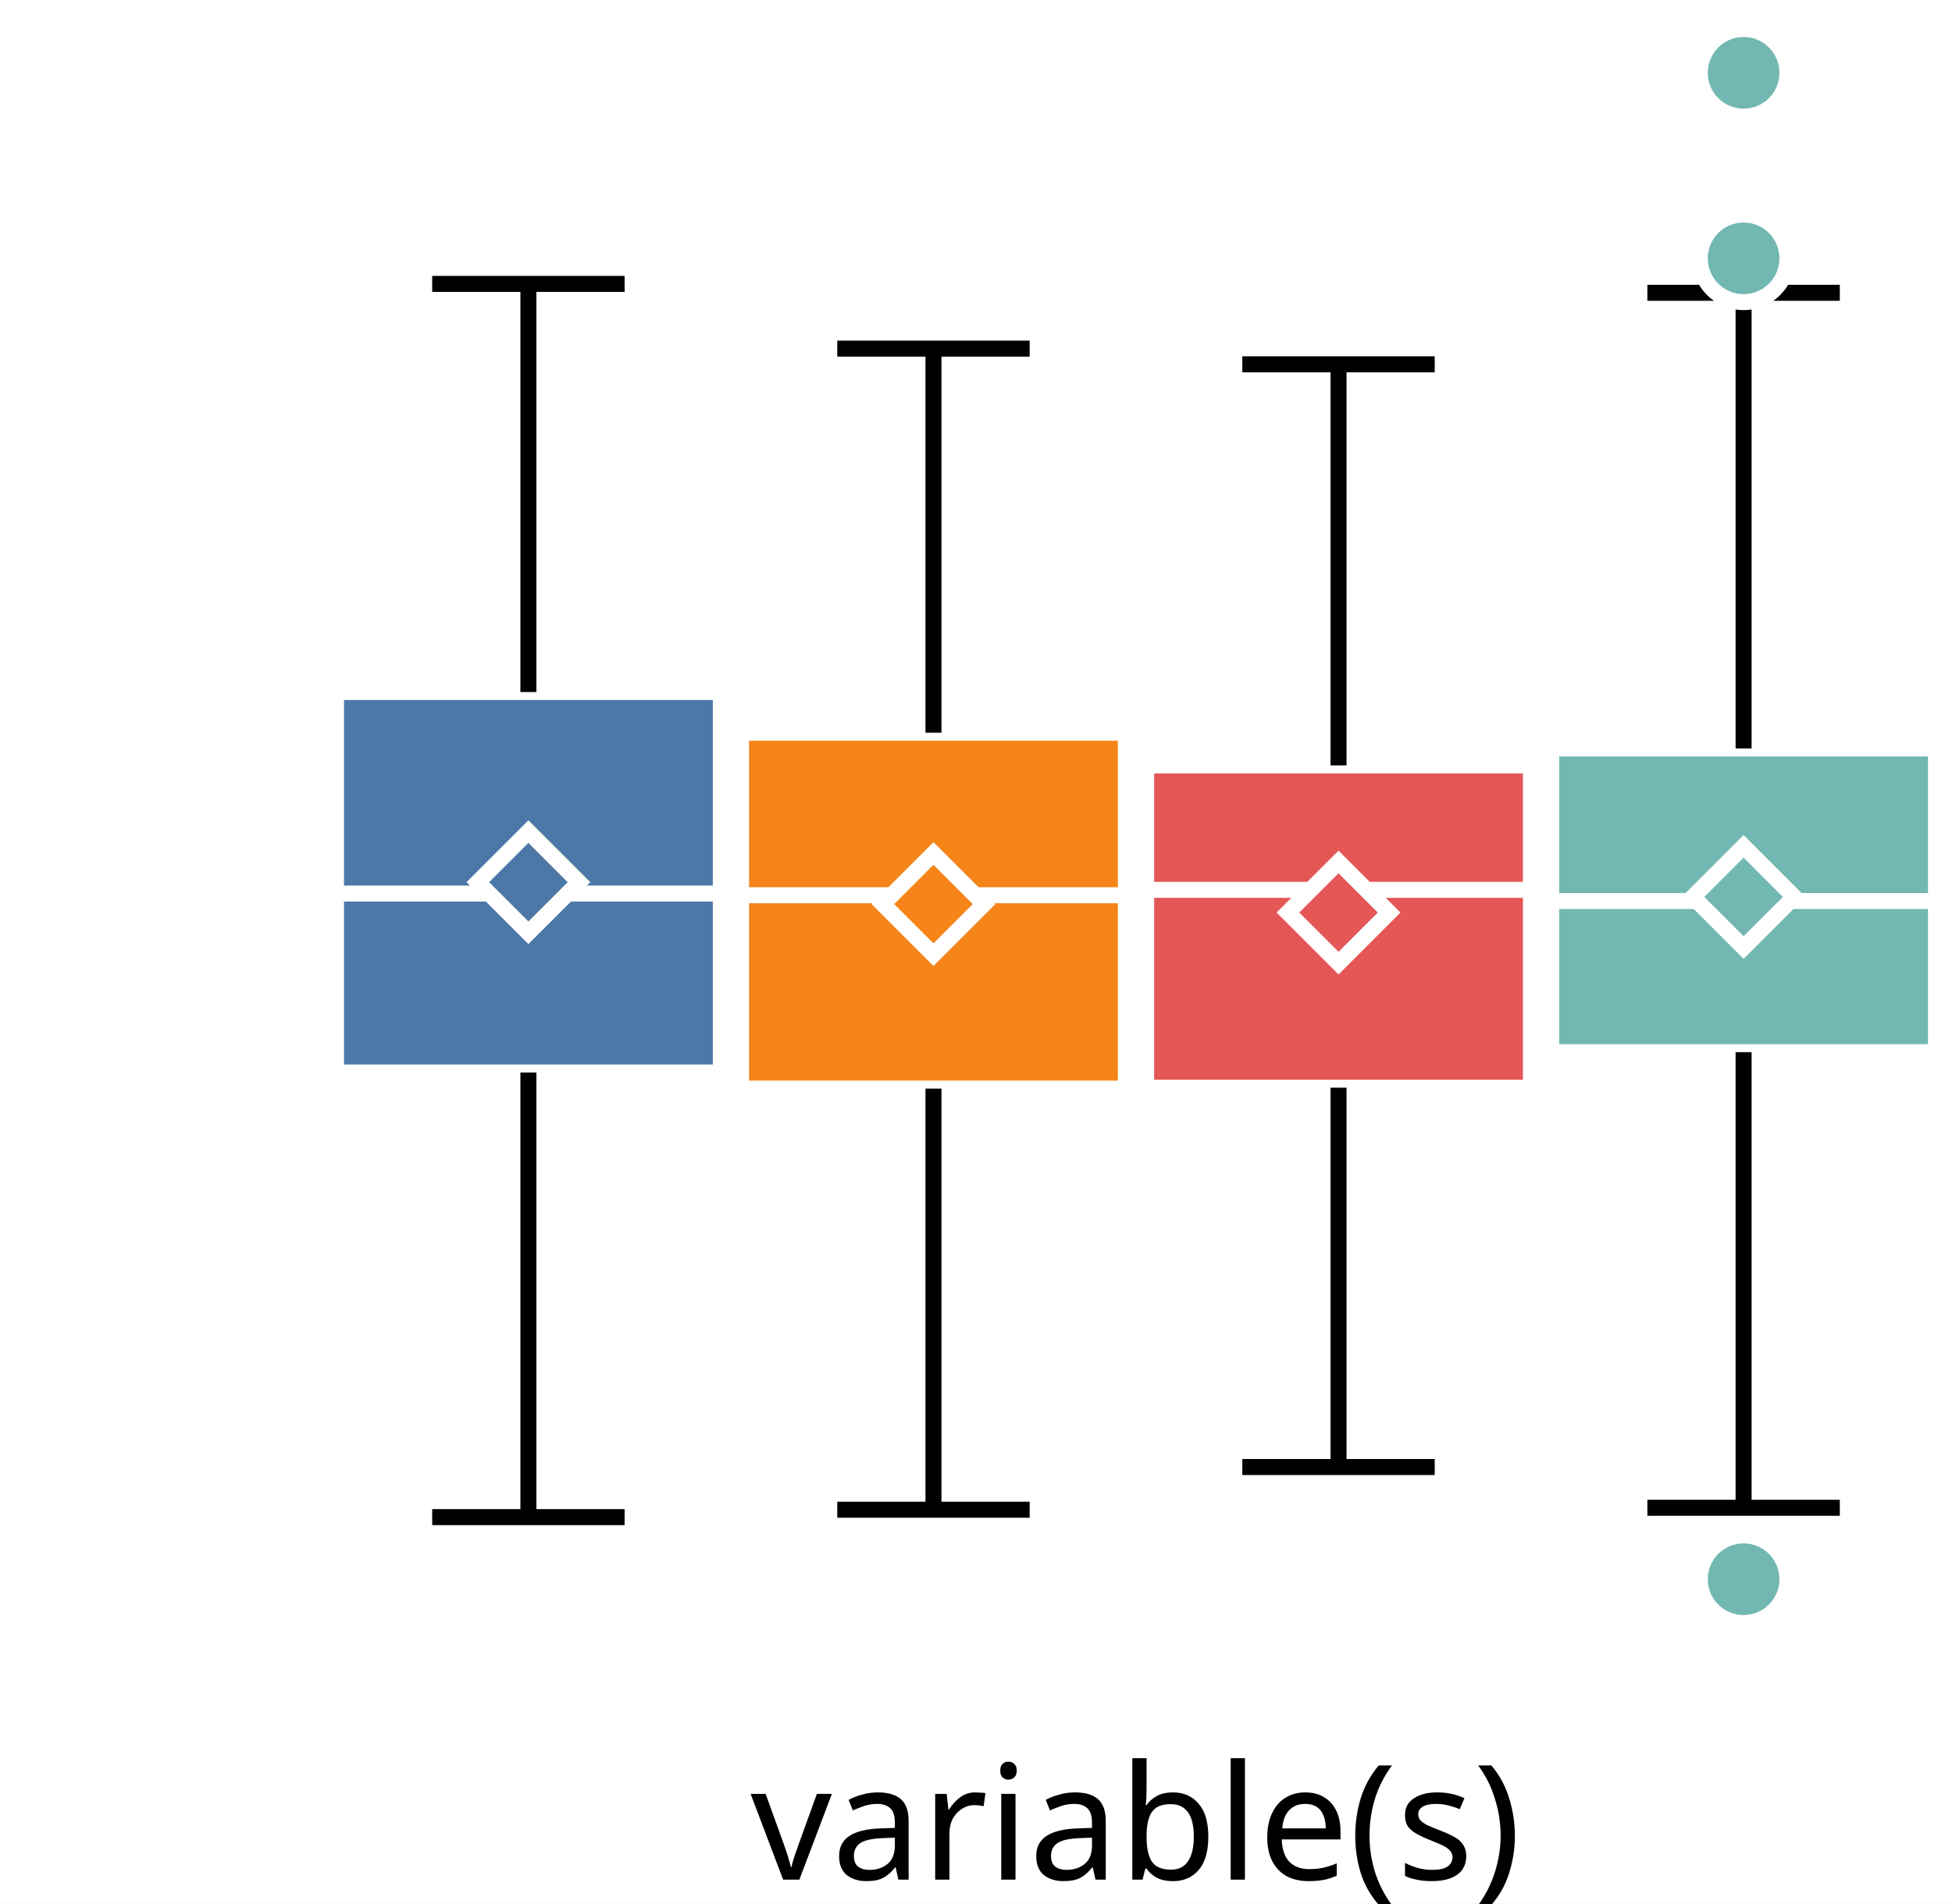
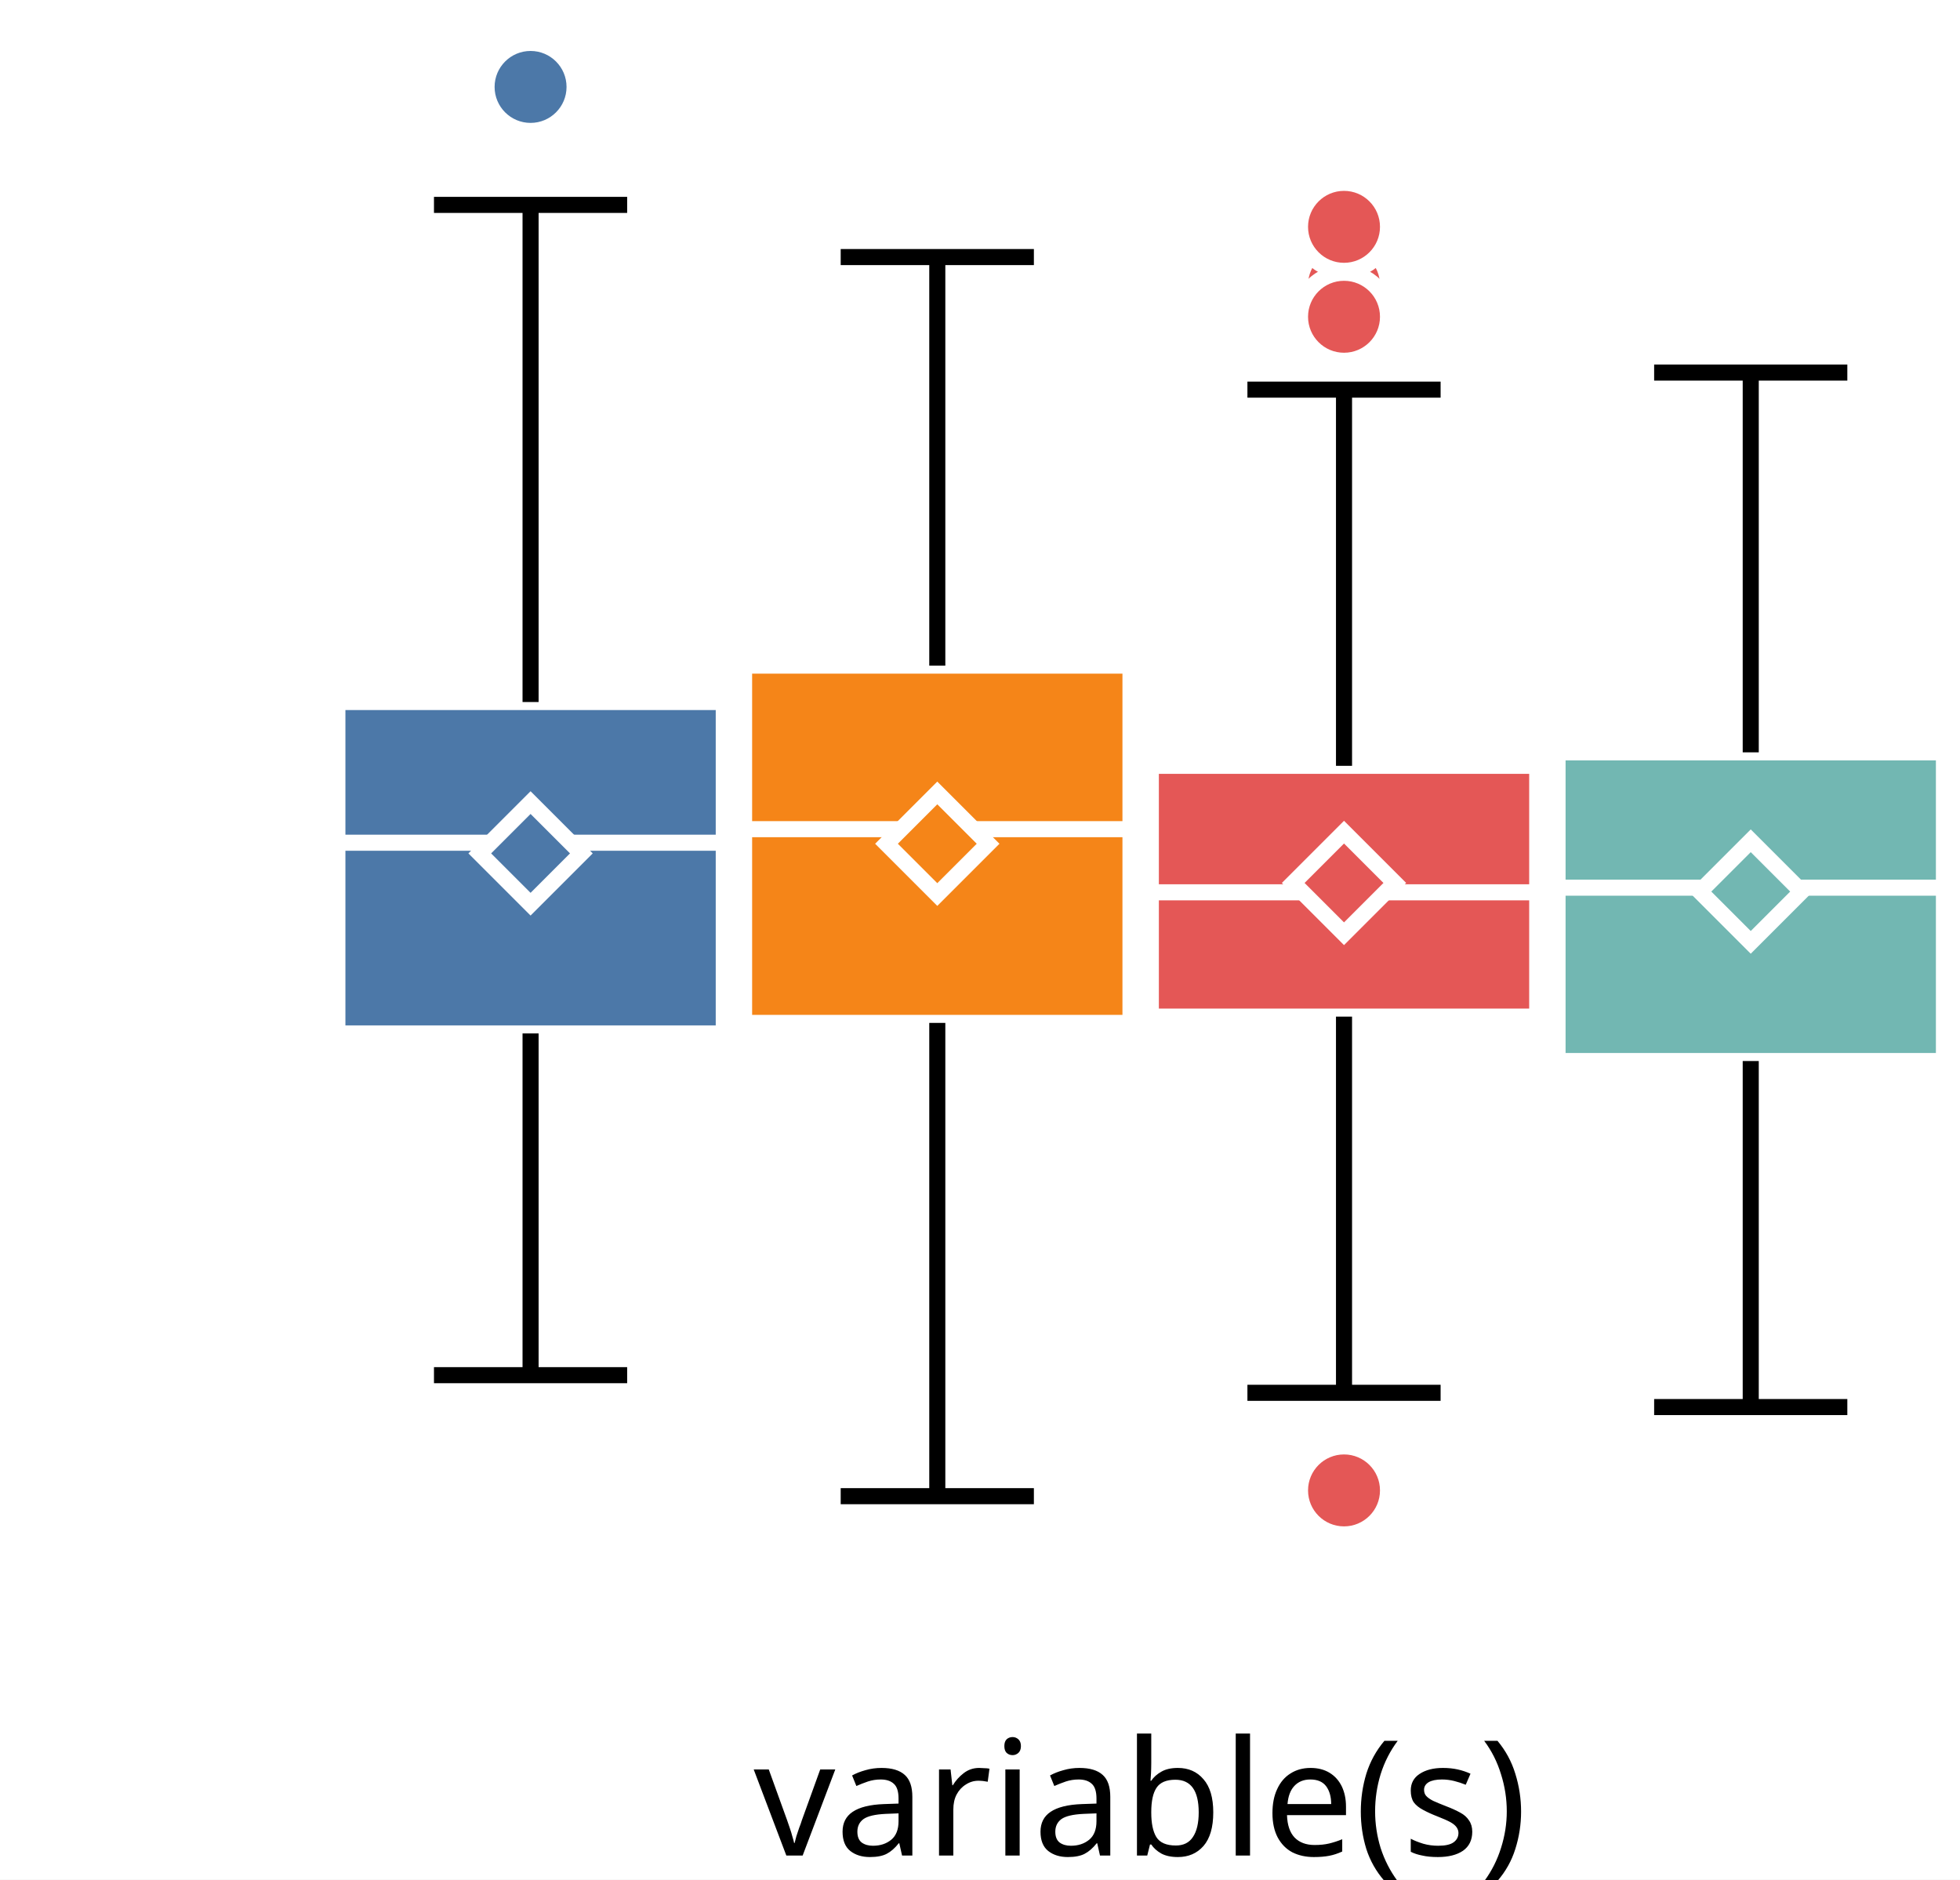
- <svg xmlns="http://www.w3.org/2000/svg" version="1.1" class="marks" width="122" height="119" viewBox="0 0 122 119">
-   <rect width="122" height="119" fill="white" />
-   <g fill="none" stroke-miterlimit="10" transform="translate(21,2)">
+ <svg xmlns="http://www.w3.org/2000/svg" version="1.1" class="marks" width="122" height="117" viewBox="0 0 122 117">
+   <rect width="122" height="117" fill="white" />
+   <g fill="none" stroke-miterlimit="10" transform="translate(21,0)">
    <g class="mark-group role-frame root" role="graphics-object" aria-roledescription="group mark container">
      <g transform="translate(0,0)">
        <path class="background" aria-hidden="true" d="M0,0h100v100h-100Z" />
        <g>
          <g class="mark-group role-axis" role="graphics-symbol" aria-roledescription="axis" aria-label="X-axis for a discrete scale with 1 value: variable(s)">
            <g transform="translate(0.5,100.5)">
              <path class="background" aria-hidden="true" d="M0,0h0v0h0Z" pointer-events="none" />
              <g>
                <g class="mark-rule role-axis-tick" pointer-events="none">
                  <line transform="translate(50,0)" x2="0" y2="5" stroke="white" stroke-width="1.01" opacity="1" />
                </g>
                <g class="mark-text role-axis-label" pointer-events="none">
                  <text text-anchor="middle" transform="translate(49.5,15)" font-family="sans-serif" font-size="10px" font-style="normal" font-weight="400" fill="black" opacity="1">variable(s)</text>
                </g>
              </g>
              <path class="foreground" aria-hidden="true" d="" pointer-events="none" display="none" />
            </g>
          </g>
          <g class="mark-group role-axis" role="graphics-symbol" aria-roledescription="axis" aria-label="Y-axis for a linear scale with values from −3 to 4">
            <g transform="translate(0.5,0.5)">
              <path class="background" aria-hidden="true" d="M0,0h0v0h0Z" pointer-events="none" />
              <g>
                <g class="mark-rule role-axis-tick" pointer-events="none">
                  <line transform="translate(0,85)" x2="-5" y2="0" stroke="white" stroke-width="1.01" opacity="1" />
                  <line transform="translate(0,54)" x2="-5" y2="0" stroke="white" stroke-width="1.01" opacity="1" />
                  <line transform="translate(0,23)" x2="-5" y2="0" stroke="white" stroke-width="1.01" opacity="1" />
                </g>
                <g class="mark-text role-axis-label" pointer-events="none">
                  <text text-anchor="end" transform="translate(-7,87.61538)" font-family="sans-serif" font-size="10px" font-style="normal" font-weight="400" fill="white" opacity="1">−2</text>
                  <text text-anchor="end" transform="translate(-7,56.84615)" font-family="sans-serif" font-size="10px" font-style="normal" font-weight="400" fill="white" opacity="1">0</text>
                  <text text-anchor="end" transform="translate(-7,26.07692)" font-family="sans-serif" font-size="10px" font-style="normal" font-weight="400" fill="white" opacity="1">2</text>
                </g>
              </g>
              <path class="foreground" aria-hidden="true" d="" pointer-events="none" display="none" />
            </g>
          </g>
          <g class="mark-group role-scope" role="graphics-object" aria-roledescription="group mark container">
            <g transform="translate(0,0)">
              <path class="background" aria-hidden="true" d="M0,0h0v0h0Z" />
              <g>
                <g class="mark-rect role-mark" role="graphics-symbol" aria-roledescription="rect mark container">
-                   <path d="M0,41.26h24.051v23.784h-24.051Z" fill="#4c78a8" stroke="white" stroke-width="1" opacity="1" />
-                   <path d="M25.316,43.802h24.051v22.25h-24.051Z" fill="#f58518" stroke="white" stroke-width="1" opacity="1" />
-                   <path d="M50.633,45.847h24.051v20.147h-24.051Z" fill="#e45756" stroke="white" stroke-width="1" opacity="1" />
-                   <path d="M75.949,44.785h24.051v18.988h-24.051Z" fill="#72b7b2" stroke="white" stroke-width="1" opacity="1" />
+                   <path d="M0,43.698h24.051v20.629h-24.051Z" fill="#4c78a8" stroke="white" stroke-width="1" opacity="1" />
+                   <path d="M25.316,41.432h24.051v22.24h-24.051Z" fill="#f58518" stroke="white" stroke-width="1" opacity="1" />
+                   <path d="M50.633,47.669h24.051v15.611h-24.051Z" fill="#e45756" stroke="white" stroke-width="1" opacity="1" />
+                   <path d="M75.949,46.83h24.051v19.215h-24.051Z" fill="#72b7b2" stroke="white" stroke-width="1" opacity="1" />
                </g>
                <g class="mark-rule role-mark" role="graphics-symbol" aria-roledescription="rule mark container">
-                   <line transform="translate(0,53.85785)" x2="24.051" y2="0" fill="#4c78a8" stroke="white" stroke-width="1" opacity="1" />
-                   <line transform="translate(25.31646,53.96352)" x2="24.051" y2="0" fill="#f58518" stroke="white" stroke-width="1" opacity="1" />
-                   <line transform="translate(50.63291,53.62584)" x2="24.051" y2="0" fill="#e45756" stroke="white" stroke-width="1" opacity="1" />
-                   <line transform="translate(75.94937,54.32432)" x2="24.051" y2="0" fill="#72b7b2" stroke="white" stroke-width="1" opacity="1" />
+                   <line transform="translate(0,52.45589)" x2="24.051" y2="0" fill="#4c78a8" stroke="white" stroke-width="1" opacity="1" />
+                   <line transform="translate(25.31646,51.61262)" x2="24.051" y2="0" fill="#f58518" stroke="white" stroke-width="1" opacity="1" />
+                   <line transform="translate(50.63291,55.54265)" x2="24.051" y2="0" fill="#e45756" stroke="white" stroke-width="1" opacity="1" />
+                   <line transform="translate(75.94937,55.25383)" x2="24.051" y2="0" fill="#72b7b2" stroke="white" stroke-width="1" opacity="1" />
                </g>
                <g class="mark-symbol role-mark" role="graphics-symbol" aria-roledescription="symbol mark container">
-                   <path transform="translate(12.02532,53.14683)" d="M-3.162,0L0,-3.162L3.162,0L0,3.162Z" fill="#4c78a8" stroke="white" stroke-width="1" opacity="1" />
-                   <path transform="translate(37.34177,54.51554)" d="M-3.162,0L0,-3.162L3.162,0L0,3.162Z" fill="#f58518" stroke="white" stroke-width="1" opacity="1" />
-                   <path transform="translate(62.65823,55.04541)" d="M-3.162,0L0,-3.162L3.162,0L0,3.162Z" fill="#e45756" stroke="white" stroke-width="1" opacity="1" />
-                   <path transform="translate(87.97468,54.06944)" d="M-3.162,0L0,-3.162L3.162,0L0,3.162Z" fill="#72b7b2" stroke="white" stroke-width="1" opacity="1" />
+                   <path transform="translate(12.02532,53.12032)" d="M-3.162,0L0,-3.162L3.162,0L0,3.162Z" fill="#4c78a8" stroke="white" stroke-width="1" opacity="1" />
+                   <path transform="translate(37.34177,52.51982)" d="M-3.162,0L0,-3.162L3.162,0L0,3.162Z" fill="#f58518" stroke="white" stroke-width="1" opacity="1" />
+                   <path transform="translate(62.65823,54.95996)" d="M-3.162,0L0,-3.162L3.162,0L0,3.162Z" fill="#e45756" stroke="white" stroke-width="1" opacity="1" />
+                   <path transform="translate(87.97468,55.49668)" d="M-3.162,0L0,-3.162L3.162,0L0,3.162Z" fill="#72b7b2" stroke="white" stroke-width="1" opacity="1" />
                </g>
                <g class="mark-rule role-mark" role="graphics-symbol" aria-roledescription="rule mark container">
-                   <line transform="translate(12.02532,65.04432)" x2="0" y2="27.794" fill="#4c78a8" stroke="black" stroke-width="1" stroke-dasharray="0" opacity="1" />
-                   <line transform="translate(37.34177,66.05265)" x2="0" y2="26.323" fill="#f58518" stroke="black" stroke-width="1" stroke-dasharray="0" opacity="1" />
-                   <line transform="translate(62.65823,65.99417)" x2="0" y2="23.713" fill="#e45756" stroke="black" stroke-width="1" stroke-dasharray="0" opacity="1" />
-                   <line transform="translate(87.97468,63.77312)" x2="0" y2="28.482" fill="#72b7b2" stroke="black" stroke-width="1" stroke-dasharray="0" opacity="1" />
+                   <line transform="translate(12.02532,64.32713)" x2="0" y2="21.272" fill="#4c78a8" stroke="black" stroke-width="1" stroke-dasharray="0" opacity="1" />
+                   <line transform="translate(37.34177,63.67161)" x2="0" y2="29.46" fill="#f58518" stroke="black" stroke-width="1" stroke-dasharray="0" opacity="1" />
+                   <line transform="translate(62.65823,63.28025)" x2="0" y2="23.416" fill="#e45756" stroke="black" stroke-width="1" stroke-dasharray="0" opacity="1" />
+                   <line transform="translate(87.97468,66.04478)" x2="0" y2="21.539" fill="#72b7b2" stroke="black" stroke-width="1" stroke-dasharray="0" opacity="1" />
                </g>
                <g class="mark-rule role-mark" role="graphics-symbol" aria-roledescription="rule mark container">
-                   <line transform="translate(12.02532,41.26033)" x2="0" y2="-25.513" fill="#4c78a8" stroke="black" stroke-width="1" stroke-dasharray="0" opacity="1" />
-                   <line transform="translate(37.34177,43.80216)" x2="0" y2="-24.008" fill="#f58518" stroke="black" stroke-width="1" stroke-dasharray="0" opacity="1" />
-                   <line transform="translate(62.65823,45.84732)" x2="0" y2="-25.074" fill="#e45756" stroke="black" stroke-width="1" stroke-dasharray="0" opacity="1" />
-                   <line transform="translate(87.97468,44.78521)" x2="0" y2="-28.482" fill="#72b7b2" stroke="black" stroke-width="1" stroke-dasharray="0" opacity="1" />
+                   <line transform="translate(12.02532,43.69773)" x2="0" y2="-30.944" fill="#4c78a8" stroke="black" stroke-width="1" stroke-dasharray="0" opacity="1" />
+                   <line transform="translate(37.34177,41.43189)" x2="0" y2="-25.43" fill="#f58518" stroke="black" stroke-width="1" stroke-dasharray="0" opacity="1" />
+                   <line transform="translate(62.65823,47.66937)" x2="0" y2="-23.416" fill="#e45756" stroke="black" stroke-width="1" stroke-dasharray="0" opacity="1" />
+                   <line transform="translate(87.97468,46.83006)" x2="0" y2="-23.639" fill="#72b7b2" stroke="black" stroke-width="1" stroke-dasharray="0" opacity="1" />
                </g>
                <g class="mark-rule role-mark lower_fence" role="graphics-symbol" aria-roledescription="rule mark container">
-                   <line transform="translate(6.012658,92.83835)" x2="12.025" y2="0" fill="#4c78a8" stroke="black" stroke-width="1" opacity="1" />
-                   <line transform="translate(31.32911,92.37577)" x2="12.025" y2="0" fill="#f58518" stroke="black" stroke-width="1" opacity="1" />
-                   <line transform="translate(56.64557,89.70707)" x2="12.025" y2="0" fill="#e45756" stroke="black" stroke-width="1" opacity="1" />
-                   <line transform="translate(81.96203,92.25498)" x2="12.025" y2="0" fill="#72b7b2" stroke="black" stroke-width="1" opacity="1" />
+                   <line transform="translate(6.012658,85.59909)" x2="12.025" y2="0" fill="#4c78a8" stroke="black" stroke-width="1" opacity="1" />
+                   <line transform="translate(31.32911,93.13145)" x2="12.025" y2="0" fill="#f58518" stroke="black" stroke-width="1" opacity="1" />
+                   <line transform="translate(56.64557,86.69656)" x2="12.025" y2="0" fill="#e45756" stroke="black" stroke-width="1" opacity="1" />
+                   <line transform="translate(81.96203,87.58414)" x2="12.025" y2="0" fill="#72b7b2" stroke="black" stroke-width="1" opacity="1" />
                </g>
                <g class="mark-rule role-mark upper_fence" role="graphics-symbol" aria-roledescription="rule mark container">
-                   <line transform="translate(6.012658,15.74695)" x2="12.025" y2="0" fill="#4c78a8" stroke="black" stroke-width="1" opacity="1" />
-                   <line transform="translate(31.32911,19.79405)" x2="12.025" y2="0" fill="#f58518" stroke="black" stroke-width="1" opacity="1" />
-                   <line transform="translate(56.64557,20.77367)" x2="12.025" y2="0" fill="#e45756" stroke="black" stroke-width="1" opacity="1" />
-                   <line transform="translate(81.96203,16.30334)" x2="12.025" y2="0" fill="#72b7b2" stroke="black" stroke-width="1" opacity="1" />
+                   <line transform="translate(6.012658,12.75362)" x2="12.025" y2="0" fill="#4c78a8" stroke="black" stroke-width="1" opacity="1" />
+                   <line transform="translate(31.32911,16.0014)" x2="12.025" y2="0" fill="#f58518" stroke="black" stroke-width="1" opacity="1" />
+                   <line transform="translate(56.64557,24.25306)" x2="12.025" y2="0" fill="#e45756" stroke="black" stroke-width="1" opacity="1" />
+                   <line transform="translate(81.96203,23.19102)" x2="12.025" y2="0" fill="#72b7b2" stroke="black" stroke-width="1" opacity="1" />
                </g>
              </g>
              <path class="foreground" aria-hidden="true" d="" display="none" />
            </g>
          </g>
          <g class="mark-group role-scope" role="graphics-object" aria-roledescription="group mark container">
            <g transform="translate(0,0)">
              <path class="background" aria-hidden="true" d="M0,0h0v0h0Z" />
              <g>
                <g class="mark-symbol role-mark" role="graphics-symbol" aria-roledescription="symbol mark container">
-                   <path transform="translate(87.97468,96.7198)" d="M2.739,0A2.739,2.739,0,1,1,-2.739,0A2.739,2.739,0,1,1,2.739,0" fill="#72b7b2" stroke="white" stroke-width="1" opacity="1" />
-                   <path transform="translate(87.97468,14.14918)" d="M2.739,0A2.739,2.739,0,1,1,-2.739,0A2.739,2.739,0,1,1,2.739,0" fill="#72b7b2" stroke="white" stroke-width="1" opacity="1" />
-                   <path transform="translate(87.97468,2.551262)" d="M2.739,0A2.739,2.739,0,1,1,-2.739,0A2.739,2.739,0,1,1,2.739,0" fill="#72b7b2" stroke="white" stroke-width="1" opacity="1" />
+                   <path transform="translate(12.02532,5.410917)" d="M2.739,0A2.739,2.739,0,1,1,-2.739,0A2.739,2.739,0,1,1,2.739,0" fill="#4c78a8" stroke="white" stroke-width="1" opacity="1" />
+                   <path transform="translate(62.65823,17.73564)" d="M2.739,0A2.739,2.739,0,1,1,-2.739,0A2.739,2.739,0,1,1,2.739,0" fill="#e45756" stroke="white" stroke-width="1" opacity="1" />
+                   <path transform="translate(62.65823,19.71755)" d="M2.739,0A2.739,2.739,0,1,1,-2.739,0A2.739,2.739,0,1,1,2.739,0" fill="#e45756" stroke="white" stroke-width="1" opacity="1" />
+                   <path transform="translate(62.65823,92.77196)" d="M2.739,0A2.739,2.739,0,1,1,-2.739,0A2.739,2.739,0,1,1,2.739,0" fill="#e45756" stroke="white" stroke-width="1" opacity="1" />
+                   <path transform="translate(62.65823,14.11985)" d="M2.739,0A2.739,2.739,0,1,1,-2.739,0A2.739,2.739,0,1,1,2.739,0" fill="#e45756" stroke="white" stroke-width="1" opacity="1" />
                </g>
              </g>
              <path class="foreground" aria-hidden="true" d="" display="none" />
            </g>
          </g>
        </g>
        <path class="foreground" aria-hidden="true" d="" display="none" />
      </g>
    </g>
  </g>
</svg>
